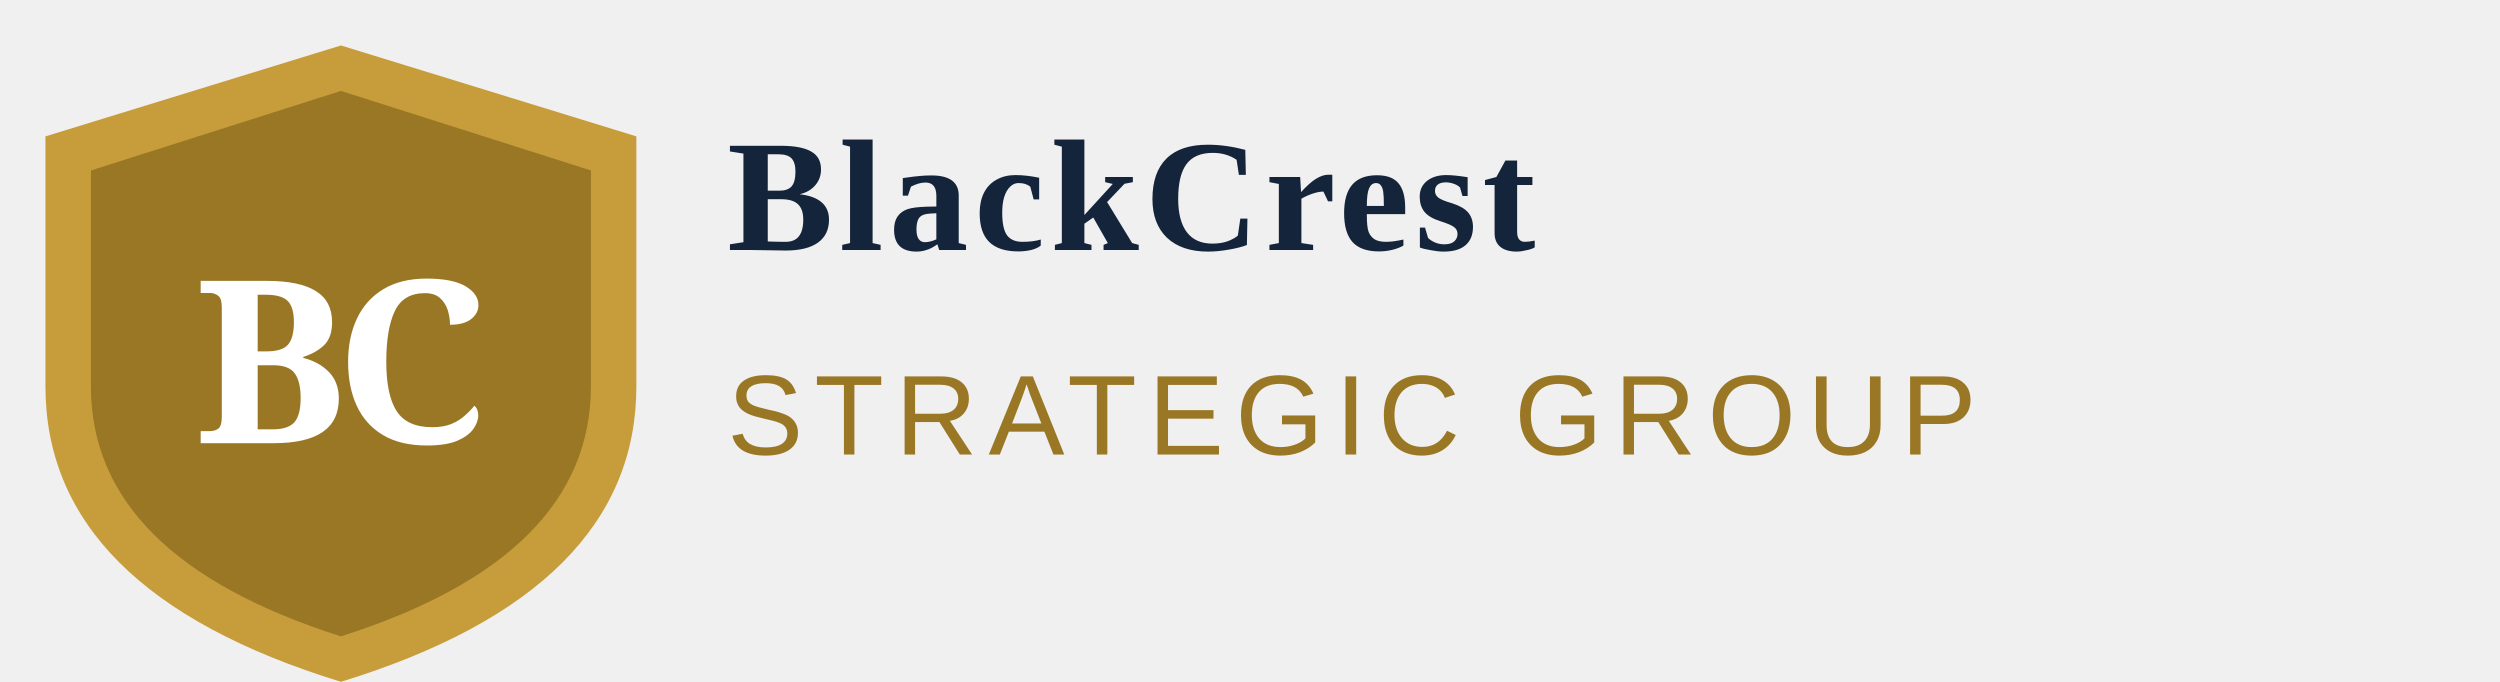
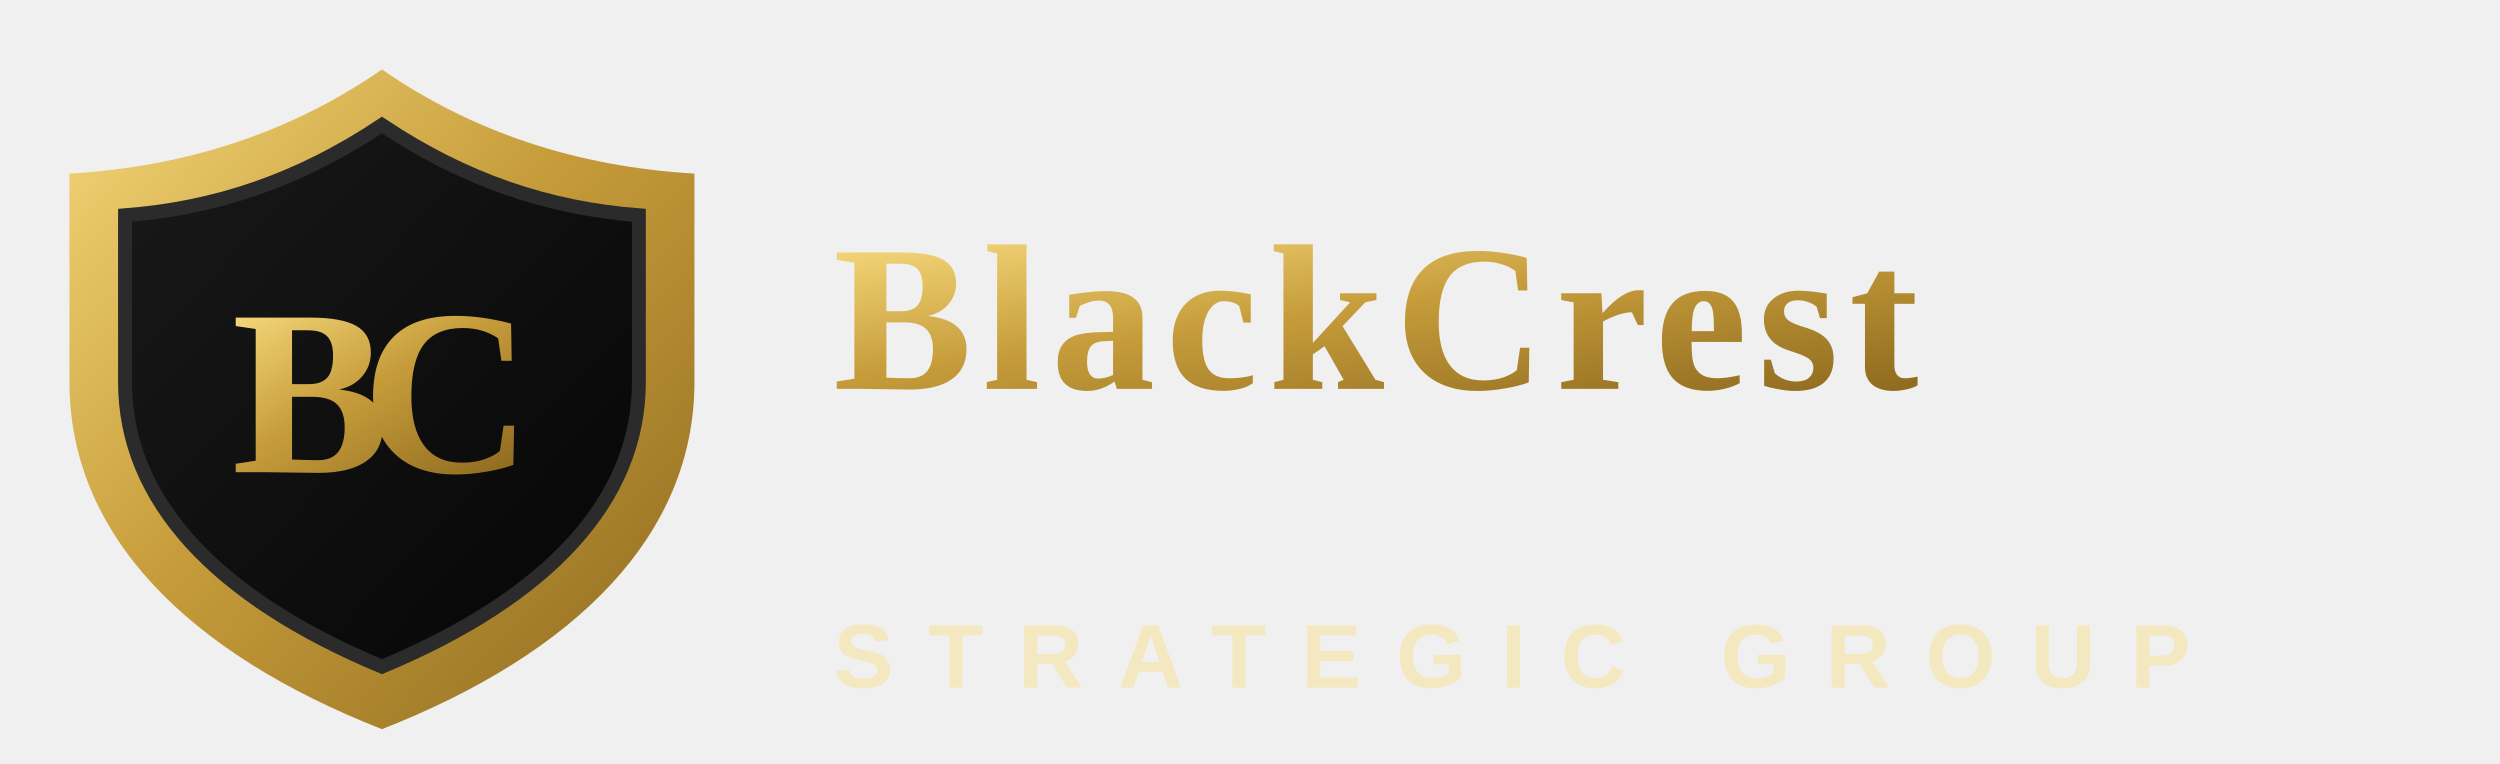
- <svg xmlns="http://www.w3.org/2000/svg" viewBox="0 0 220 60" width="220" height="60" role="img" aria-label="BlackCrest Strategic Group">
-   <g transform="translate(4, 4)">
-     <path d="M26 0 L52 8 L52 30 Q52 48 26 56 Q0 48 0 30 L0 8 Z" fill="#c79d3b" />
-     <path d="M26 4 L48 11 L48 30 Q48 45 26 52 Q4 45 4 30 L4 11 Z" fill="#9a7724" />
-     <text x="26" y="35" text-anchor="middle" font-family="Georgia, serif" font-size="20" font-weight="bold" fill="#ffffff" letter-spacing="-1">BC</text>
+ <svg xmlns="http://www.w3.org/2000/svg" viewBox="0 0 360 110" width="360" height="110" role="img" aria-label="BlackCrest Strategic Group">
+   <rect width="360" height="110" fill="none" />
+   <defs>
+     <linearGradient id="gold" x1="0" x2="1" y1="0" y2="1">
+       <stop offset="0" stop-color="#f4d77a" />
+       <stop offset="0.45" stop-color="#c79d3b" />
+       <stop offset="1" stop-color="#8e6a1f" />
+     </linearGradient>
+     <linearGradient id="shield" x1="0" x2="1" y1="0" y2="1">
+       <stop offset="0" stop-color="#191919" />
+       <stop offset="1" stop-color="#050505" />
+     </linearGradient>
+   </defs>
+   <g transform="translate(10, 10)">
+     <path d="M45 0 C58 9 73 14 90 15 L90 45 C90 67 73 84 45 95 C17 84 0 67 0 45 L0 15 C17 14 32 9 45 0 Z" fill="url(#gold)" />
+     <path d="M45 8 C57 16 69 20 82 21 L82 45 C82 62 69 76 45 86 C21 76 8 62 8 45 L8 21 C21 20 33 16 45 8 Z" fill="url(#shield)" stroke="#2b2b2b" stroke-width="2" />
+     <text x="45" y="58" text-anchor="middle" font-family="Georgia, 'Times New Roman', serif" font-size="34" font-weight="700" fill="url(#gold)" letter-spacing="-4">BC</text>
  </g>
-   <text x="64" y="22" font-family="Georgia, 'Times New Roman', serif" font-size="14" font-weight="bold" fill="#14243a" letter-spacing="0.5">BlackCrest</text>
-   <text x="64" y="40" font-family="Arial, sans-serif" font-size="10" fill="#9a7724" letter-spacing="1">STRATEGIC GROUP</text>
+   <g transform="translate(120, 34)">
+     <text x="0" y="22" font-family="Georgia, 'Times New Roman', serif" font-size="30" font-weight="700" fill="url(#gold)" letter-spacing="1.5">BlackCrest</text>
+     <line x1="0" y1="38" x2="216" y2="38" stroke="url(#gold)" stroke-width="1.5" />
+     <text x="0" y="65" font-family="Arial, Helvetica, sans-serif" font-size="13" font-weight="600" fill="#f4e8c1" letter-spacing="5">STRATEGIC GROUP</text>
+   </g>
</svg>
